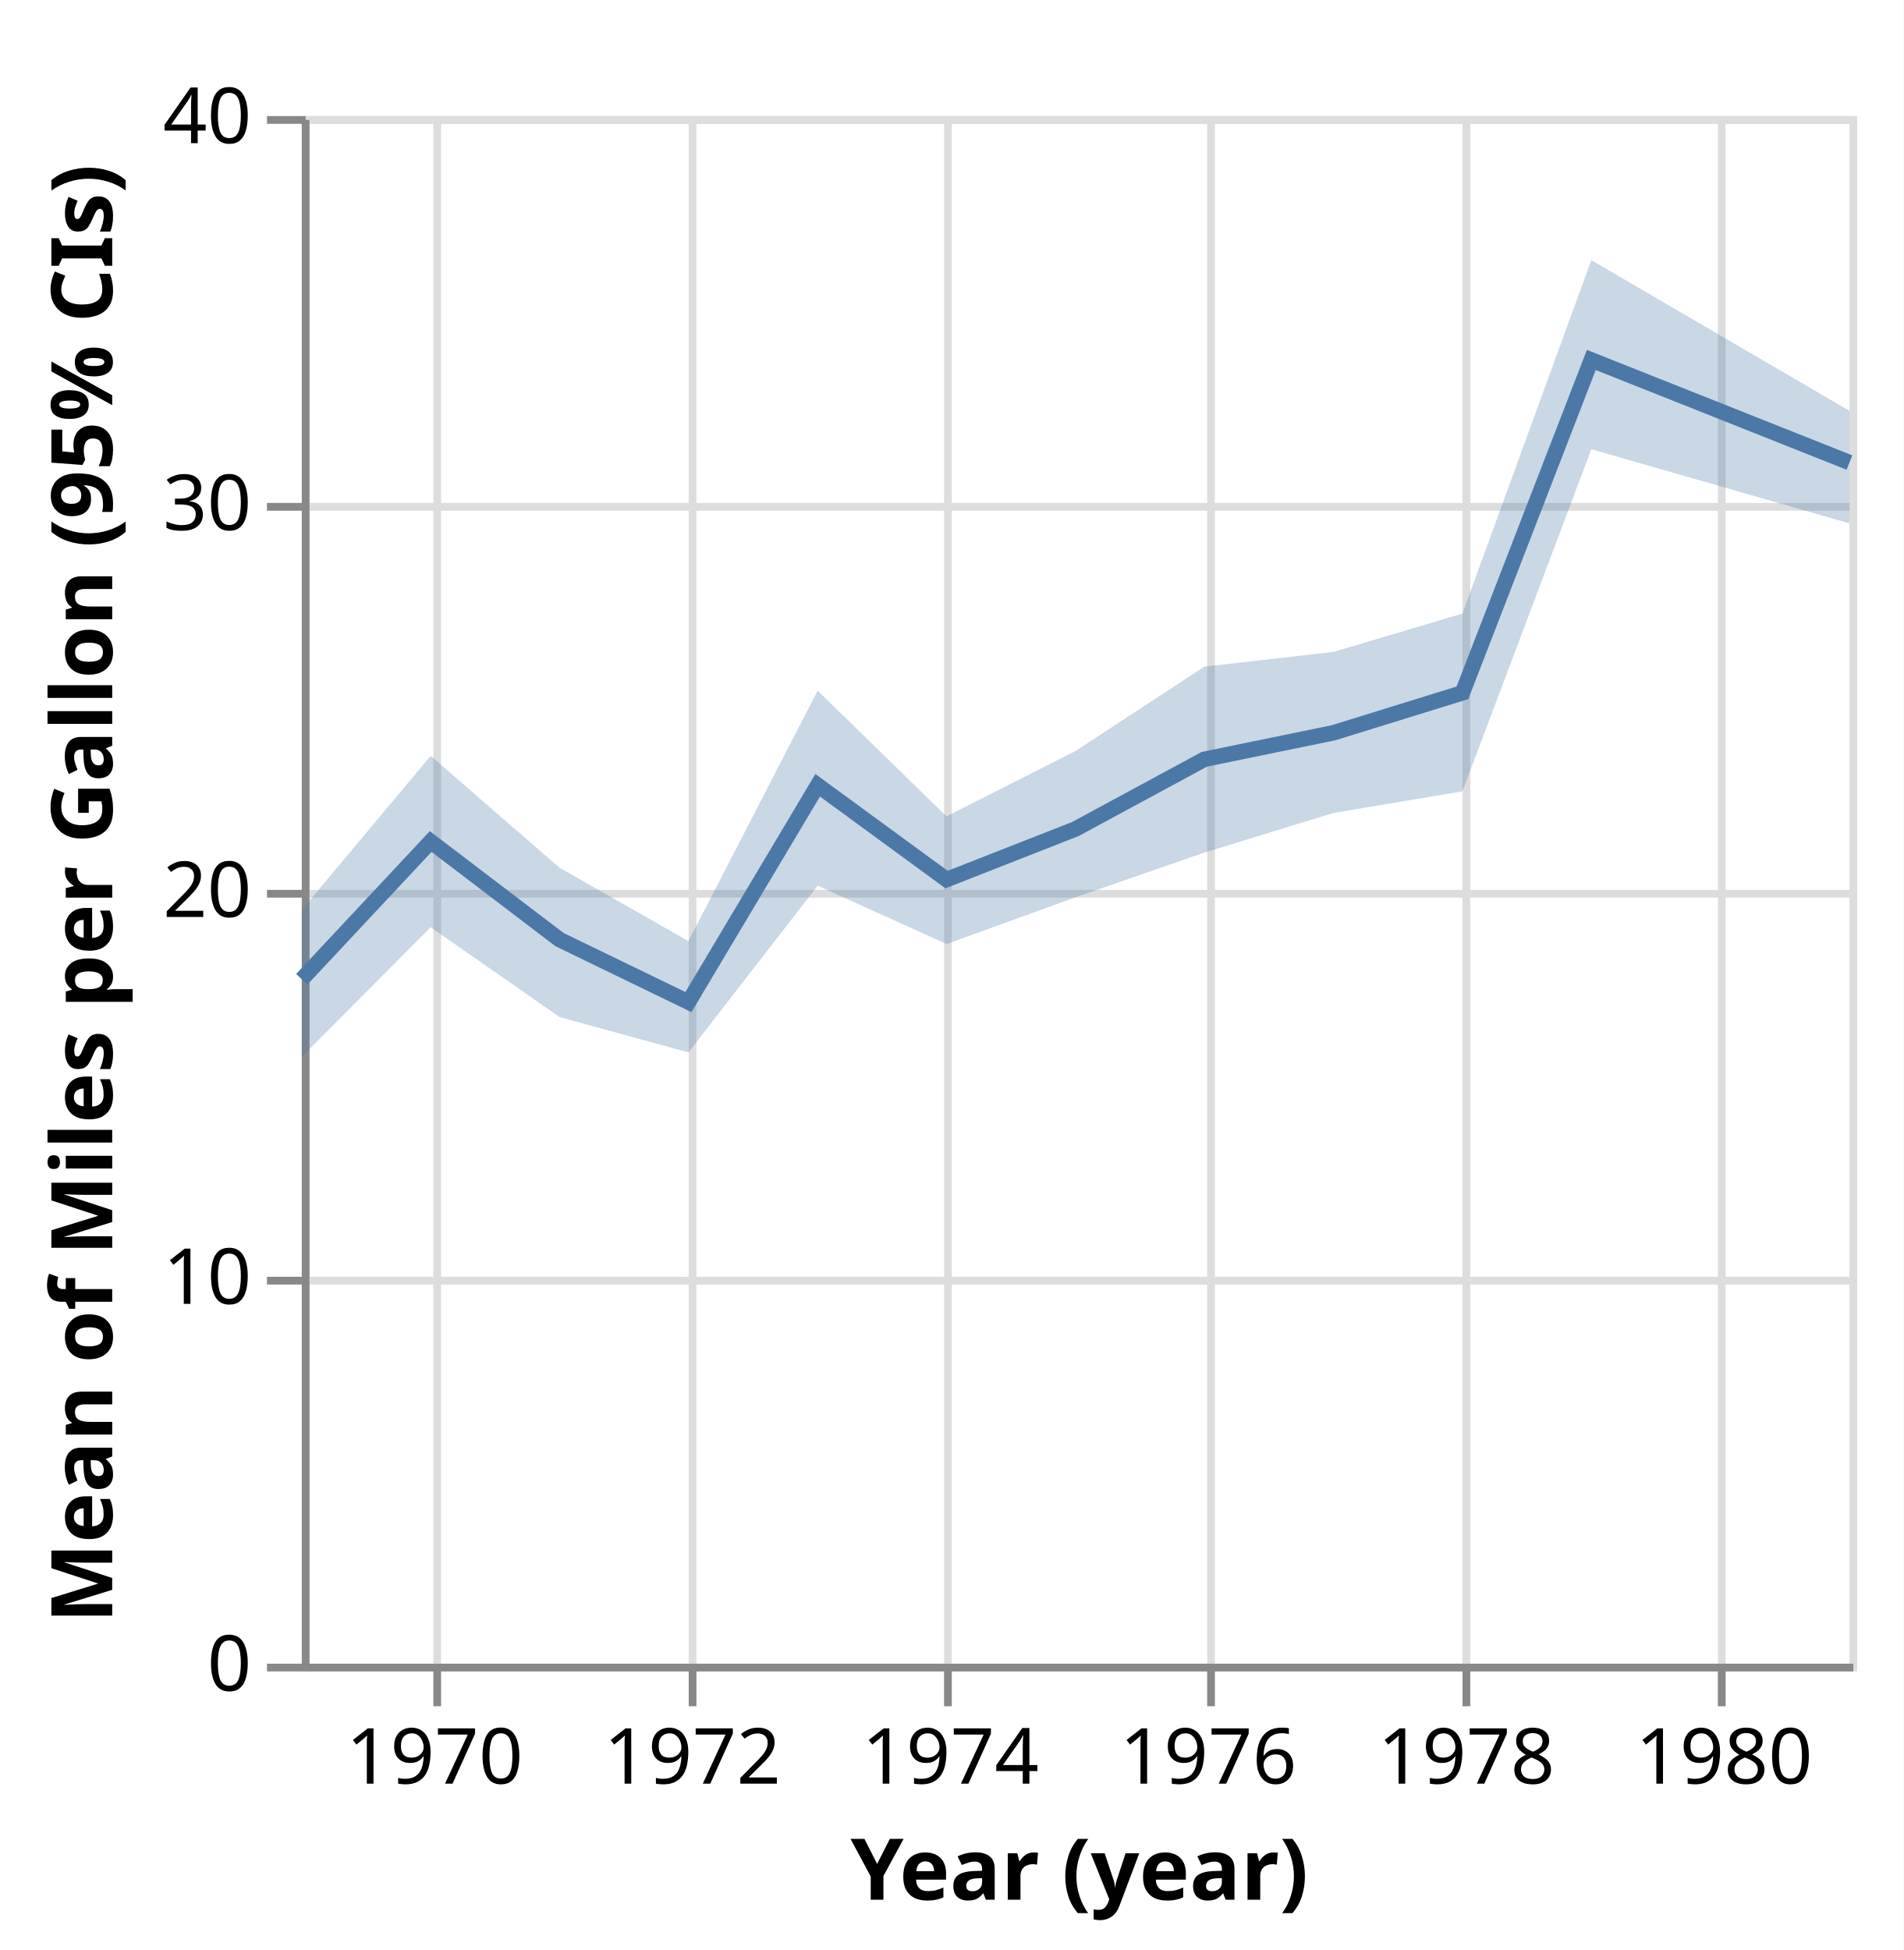
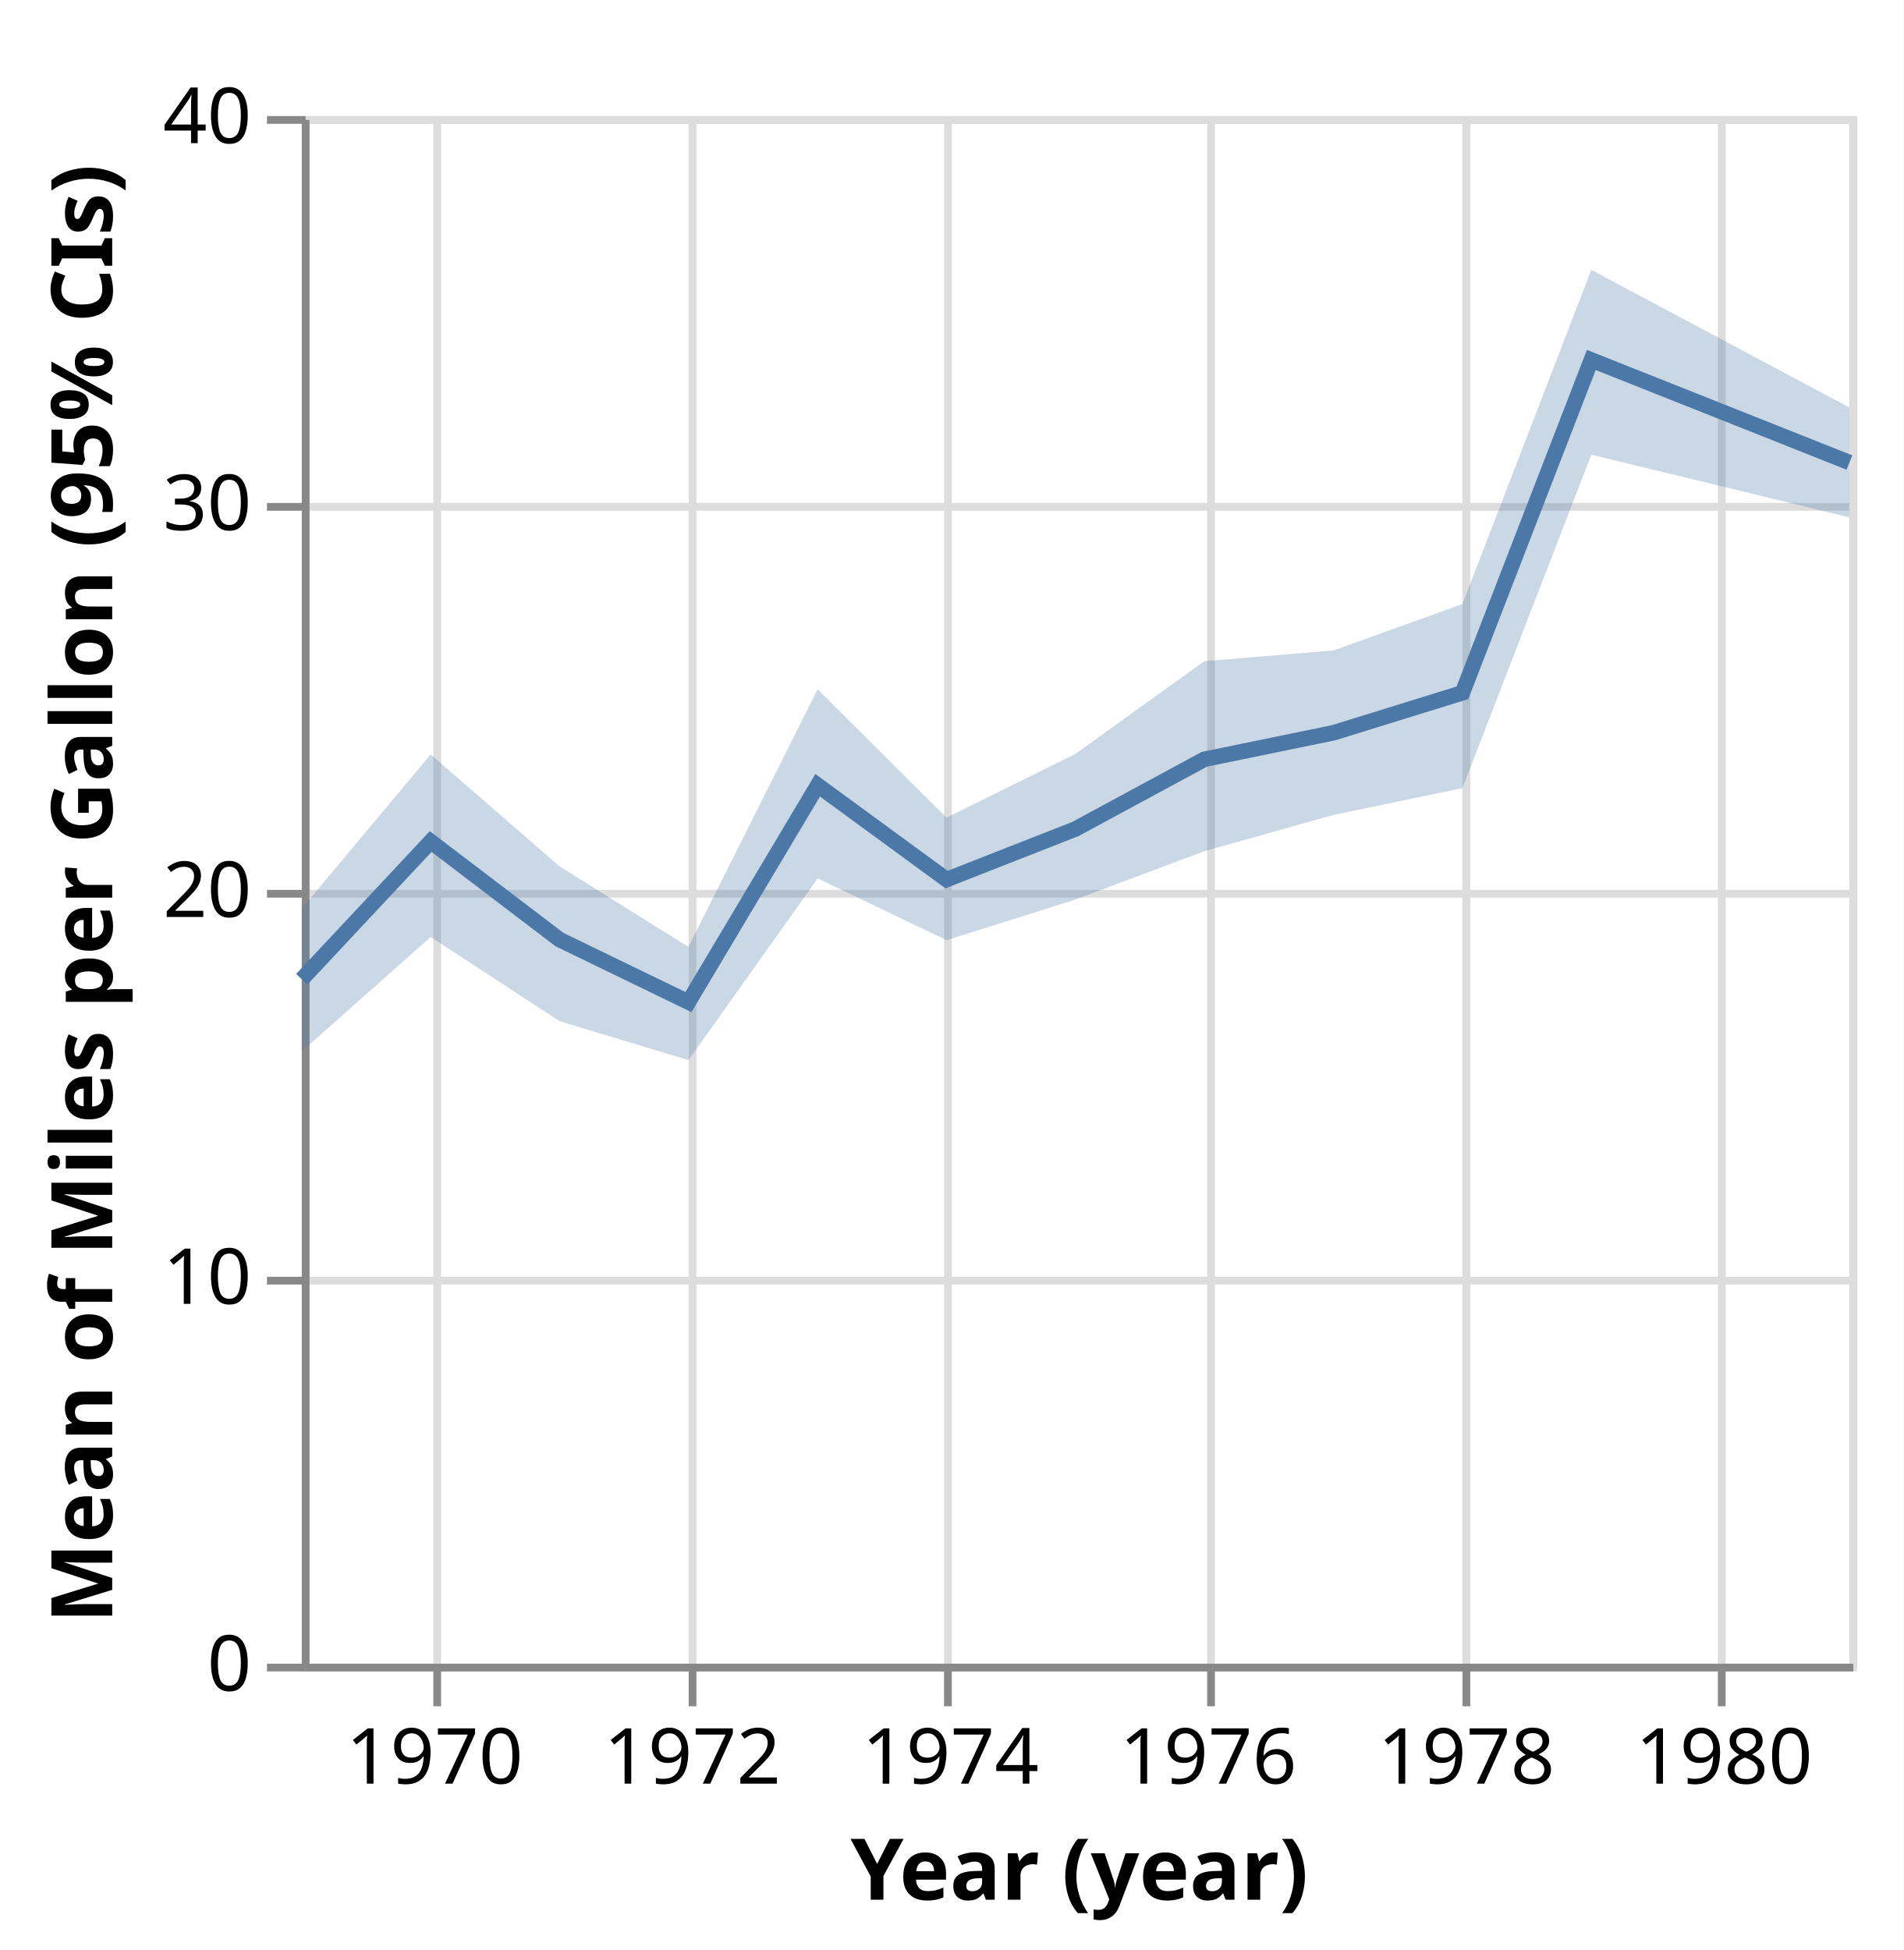
<svg xmlns="http://www.w3.org/2000/svg" version="1.1" class="marks" width="246" height="252" viewBox="0 0 246 252">
  <rect width="246" height="252" fill="white" />
  <g fill="none" stroke-miterlimit="10" transform="translate(39,15)">
    <g class="mark-group role-frame root" role="graphics-object" aria-roledescription="group mark container">
      <g transform="translate(0,0)">
        <path class="background" aria-hidden="true" d="M0.5,0.5h200v200h-200Z" stroke="#ddd" />
        <g>
          <g class="mark-group role-axis" aria-hidden="true">
            <g transform="translate(0.5,200.5)">
              <path class="background" aria-hidden="true" d="M0,0h0v0h0Z" pointer-events="none" />
              <g>
                <g class="mark-rule role-axis-grid" pointer-events="none">
                  <line transform="translate(17,-200)" x2="0" y2="200" stroke="#ddd" stroke-width="1" opacity="1" />
                  <line transform="translate(50,-200)" x2="0" y2="200" stroke="#ddd" stroke-width="1" opacity="1" />
                  <line transform="translate(83,-200)" x2="0" y2="200" stroke="#ddd" stroke-width="1" opacity="1" />
                  <line transform="translate(117,-200)" x2="0" y2="200" stroke="#ddd" stroke-width="1" opacity="1" />
                  <line transform="translate(150,-200)" x2="0" y2="200" stroke="#ddd" stroke-width="1" opacity="1" />
                  <line transform="translate(183,-200)" x2="0" y2="200" stroke="#ddd" stroke-width="1" opacity="1" />
                </g>
              </g>
              <path class="foreground" aria-hidden="true" d="" pointer-events="none" display="none" />
            </g>
          </g>
          <g class="mark-group role-axis" aria-hidden="true">
            <g transform="translate(0.5,0.5)">
              <path class="background" aria-hidden="true" d="M0,0h0v0h0Z" pointer-events="none" />
              <g>
                <g class="mark-rule role-axis-grid" pointer-events="none">
                  <line transform="translate(0,200)" x2="200" y2="0" stroke="#ddd" stroke-width="1" opacity="1" />
                  <line transform="translate(0,150)" x2="200" y2="0" stroke="#ddd" stroke-width="1" opacity="1" />
                  <line transform="translate(0,100)" x2="200" y2="0" stroke="#ddd" stroke-width="1" opacity="1" />
                  <line transform="translate(0,50)" x2="200" y2="0" stroke="#ddd" stroke-width="1" opacity="1" />
                  <line transform="translate(0,0)" x2="200" y2="0" stroke="#ddd" stroke-width="1" opacity="1" />
                </g>
              </g>
              <path class="foreground" aria-hidden="true" d="" pointer-events="none" display="none" />
            </g>
          </g>
          <g class="mark-group role-axis" role="graphics-symbol" aria-roledescription="axis" aria-label="X-axis titled 'Year (year)' for a time scale with values from 1969 to 1981">
            <g transform="translate(0.5,200.5)">
              <path class="background" aria-hidden="true" d="M0,0h0v0h0Z" pointer-events="none" />
              <g>
                <g class="mark-rule role-axis-tick" pointer-events="none">
                  <line transform="translate(17,0)" x2="0" y2="5" stroke="#888" stroke-width="1" opacity="1" />
                  <line transform="translate(50,0)" x2="0" y2="5" stroke="#888" stroke-width="1" opacity="1" />
                  <line transform="translate(83,0)" x2="0" y2="5" stroke="#888" stroke-width="1" opacity="1" />
                  <line transform="translate(117,0)" x2="0" y2="5" stroke="#888" stroke-width="1" opacity="1" />
                  <line transform="translate(150,0)" x2="0" y2="5" stroke="#888" stroke-width="1" opacity="1" />
                  <line transform="translate(183,0)" x2="0" y2="5" stroke="#888" stroke-width="1" opacity="1" />
                </g>
                <g class="mark-text role-axis-label" pointer-events="none">
                  <text text-anchor="middle" transform="translate(16.65526,15)" font-family="sans-serif" font-size="10px" fill="#000" opacity="1">1970</text>
                  <text text-anchor="middle" transform="translate(49.96578,15)" font-family="sans-serif" font-size="10px" fill="#000" opacity="1">1972</text>
                  <text text-anchor="middle" transform="translate(83.32193,15)" font-family="sans-serif" font-size="10px" fill="#000" opacity="1">1974</text>
                  <text text-anchor="middle" transform="translate(116.6324,15)" font-family="sans-serif" font-size="10px" fill="#000" opacity="1">1976</text>
                  <text text-anchor="middle" transform="translate(149.9886,15)" font-family="sans-serif" font-size="10px" fill="#000" opacity="1">1978</text>
                  <text text-anchor="middle" transform="translate(183.2991,15)" font-family="sans-serif" font-size="10px" fill="#000" opacity="1">1980</text>
                </g>
                <g class="mark-rule role-axis-domain" pointer-events="none">
                  <line transform="translate(0,0)" x2="200" y2="0" stroke="#888" stroke-width="1" opacity="1" />
                </g>
                <g class="mark-text role-axis-title" pointer-events="none">
                  <text text-anchor="middle" transform="translate(100,30)" font-family="sans-serif" font-size="11px" font-weight="bold" fill="#000" opacity="1">Year (year)</text>
                </g>
              </g>
              <path class="foreground" aria-hidden="true" d="" pointer-events="none" display="none" />
            </g>
          </g>
          <g class="mark-group role-axis" role="graphics-symbol" aria-roledescription="axis" aria-label="Y-axis titled 'Mean of Miles per Gallon (95% CIs)' for a linear scale with values from 0 to 40">
            <g transform="translate(0.5,0.5)">
              <path class="background" aria-hidden="true" d="M0,0h0v0h0Z" pointer-events="none" />
              <g>
                <g class="mark-rule role-axis-tick" pointer-events="none">
                  <line transform="translate(0,200)" x2="-5" y2="0" stroke="#888" stroke-width="1" opacity="1" />
                  <line transform="translate(0,150)" x2="-5" y2="0" stroke="#888" stroke-width="1" opacity="1" />
                  <line transform="translate(0,100)" x2="-5" y2="0" stroke="#888" stroke-width="1" opacity="1" />
                  <line transform="translate(0,50)" x2="-5" y2="0" stroke="#888" stroke-width="1" opacity="1" />
                  <line transform="translate(0,0)" x2="-5" y2="0" stroke="#888" stroke-width="1" opacity="1" />
                </g>
                <g class="mark-text role-axis-label" pointer-events="none">
                  <text text-anchor="end" transform="translate(-7,203)" font-family="sans-serif" font-size="10px" fill="#000" opacity="1">0</text>
                  <text text-anchor="end" transform="translate(-7,153)" font-family="sans-serif" font-size="10px" fill="#000" opacity="1">10</text>
                  <text text-anchor="end" transform="translate(-7,103)" font-family="sans-serif" font-size="10px" fill="#000" opacity="1">20</text>
                  <text text-anchor="end" transform="translate(-7,53)" font-family="sans-serif" font-size="10px" fill="#000" opacity="1">30</text>
                  <text text-anchor="end" transform="translate(-7,3)" font-family="sans-serif" font-size="10px" fill="#000" opacity="1">40</text>
                </g>
                <g class="mark-rule role-axis-domain" pointer-events="none">
                  <line transform="translate(0,200)" x2="0" y2="-200" stroke="#888" stroke-width="1" opacity="1" />
                </g>
                <g class="mark-text role-axis-title" pointer-events="none">
                  <text text-anchor="middle" transform="translate(-23,100) rotate(-90) translate(0,-2)" font-family="sans-serif" font-size="11px" font-weight="bold" fill="#000" opacity="1">Mean of Miles per Gallon (95% CIs)</text>
                </g>
              </g>
              <path class="foreground" aria-hidden="true" d="" pointer-events="none" display="none" />
            </g>
          </g>
          <g class="mark-area role-mark layer_0_layer_0_marks" role="graphics-object" aria-roledescription="area mark container">
-             <path aria-label="Year (year): Jan 01, 1969; Mean of Miles per Gallon (95% CIs): 15.6887931034; upper_Miles_per_Gallon: 19.4827586207; Ci1 of Miles_per_Gallon: 19.4827586207; Ci0 of Miles_per_Gallon: 15.6887931034; Mean of Miles_per_Gallon: 17.6896551724" role="graphics-symbol" aria-roledescription="errorband" d="M0,121.556L16.655,104.826L33.311,116.433L49.966,121.003L66.667,99.454L83.322,107L99.977,100.958L116.632,95.179L133.333,90.057L149.989,87.263L166.644,43.053L200,52.634L200,38.091L166.644,18.619L149.989,64.293L133.333,69.247L116.632,71.154L99.977,82.059L83.322,90.5L66.667,74.259L49.966,106.625L33.311,97.143L16.655,82.679L0,102.586Z" fill="#4c78a8" opacity="0.3" />
+             <path aria-label="Year (year): Jan 01, 1969; Mean of Miles per Gallon (95% CIs): 15.8275862069; upper_Miles_per_Gallon: 19.5172413793; Ci1 of Miles_per_Gallon: 19.5172413793; Ci0 of Miles_per_Gallon: 15.8275862069; Mean of Miles_per_Gallon: 17.6896551724" role="graphics-symbol" aria-roledescription="errorband" d="M0,120.862L16.655,106.08L33.311,116.964L49.966,122L66.667,98.523L83.322,106.5L99.977,101.252L116.632,95.002L133.333,90.308L149.989,86.847L166.644,43.761L200,51.861L200,37.658L166.644,19.879L149.989,63.069L133.333,69.06L116.632,70.444L99.977,82.423L83.322,90.667L66.667,74.074L49.966,107.372L33.311,96.96L16.655,82.496L0,102.414Z" fill="#4c78a8" opacity="0.3" />
          </g>
          <g class="mark-line role-mark layer_1_marks" role="graphics-object" aria-roledescription="line mark container">
            <path aria-label="Year (year): 1969; Mean of Miles_per_Gallon: 17.6896551724" role="graphics-symbol" aria-roledescription="line mark" d="M0,111.552L16.655,93.75L33.311,106.429L49.966,114.5L66.667,86.481L83.322,98.667L99.977,92.132L116.632,83.125L133.333,79.694L149.989,74.534L166.644,31.517L200,44.775" stroke="#4c78a8" stroke-width="2" />
          </g>
        </g>
        <path class="foreground" aria-hidden="true" d="" display="none" />
      </g>
    </g>
  </g>
</svg>
